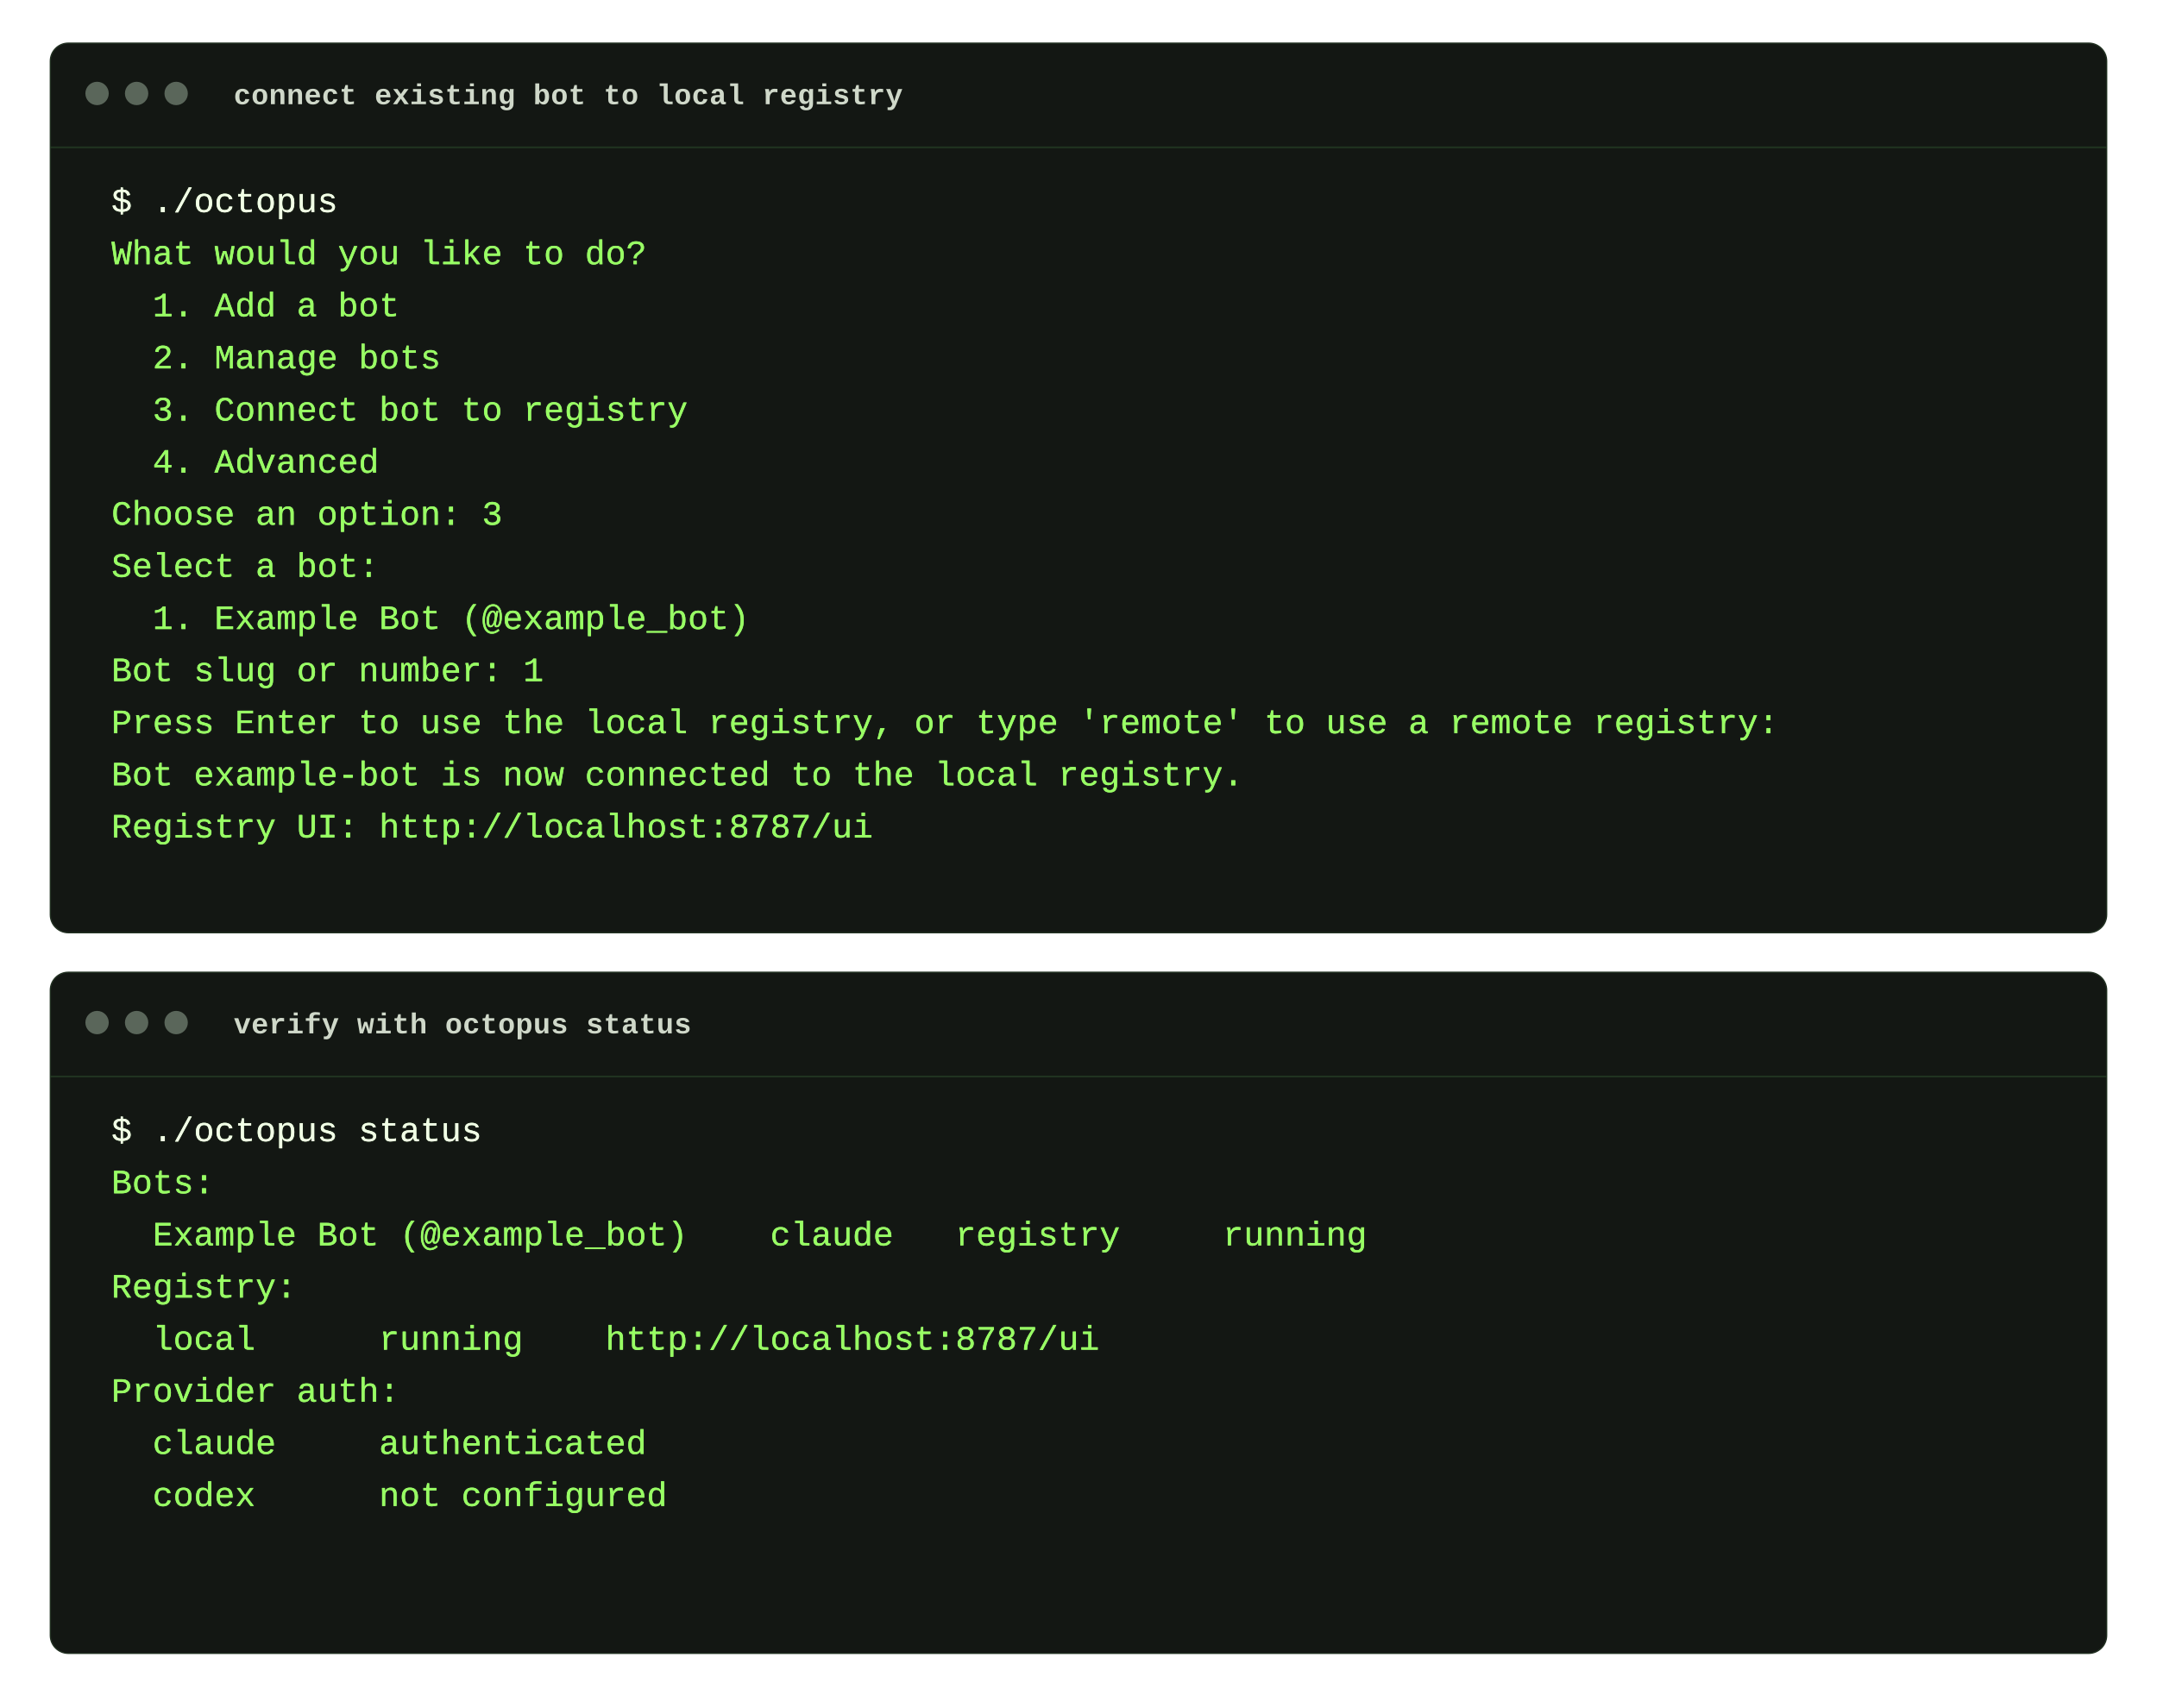
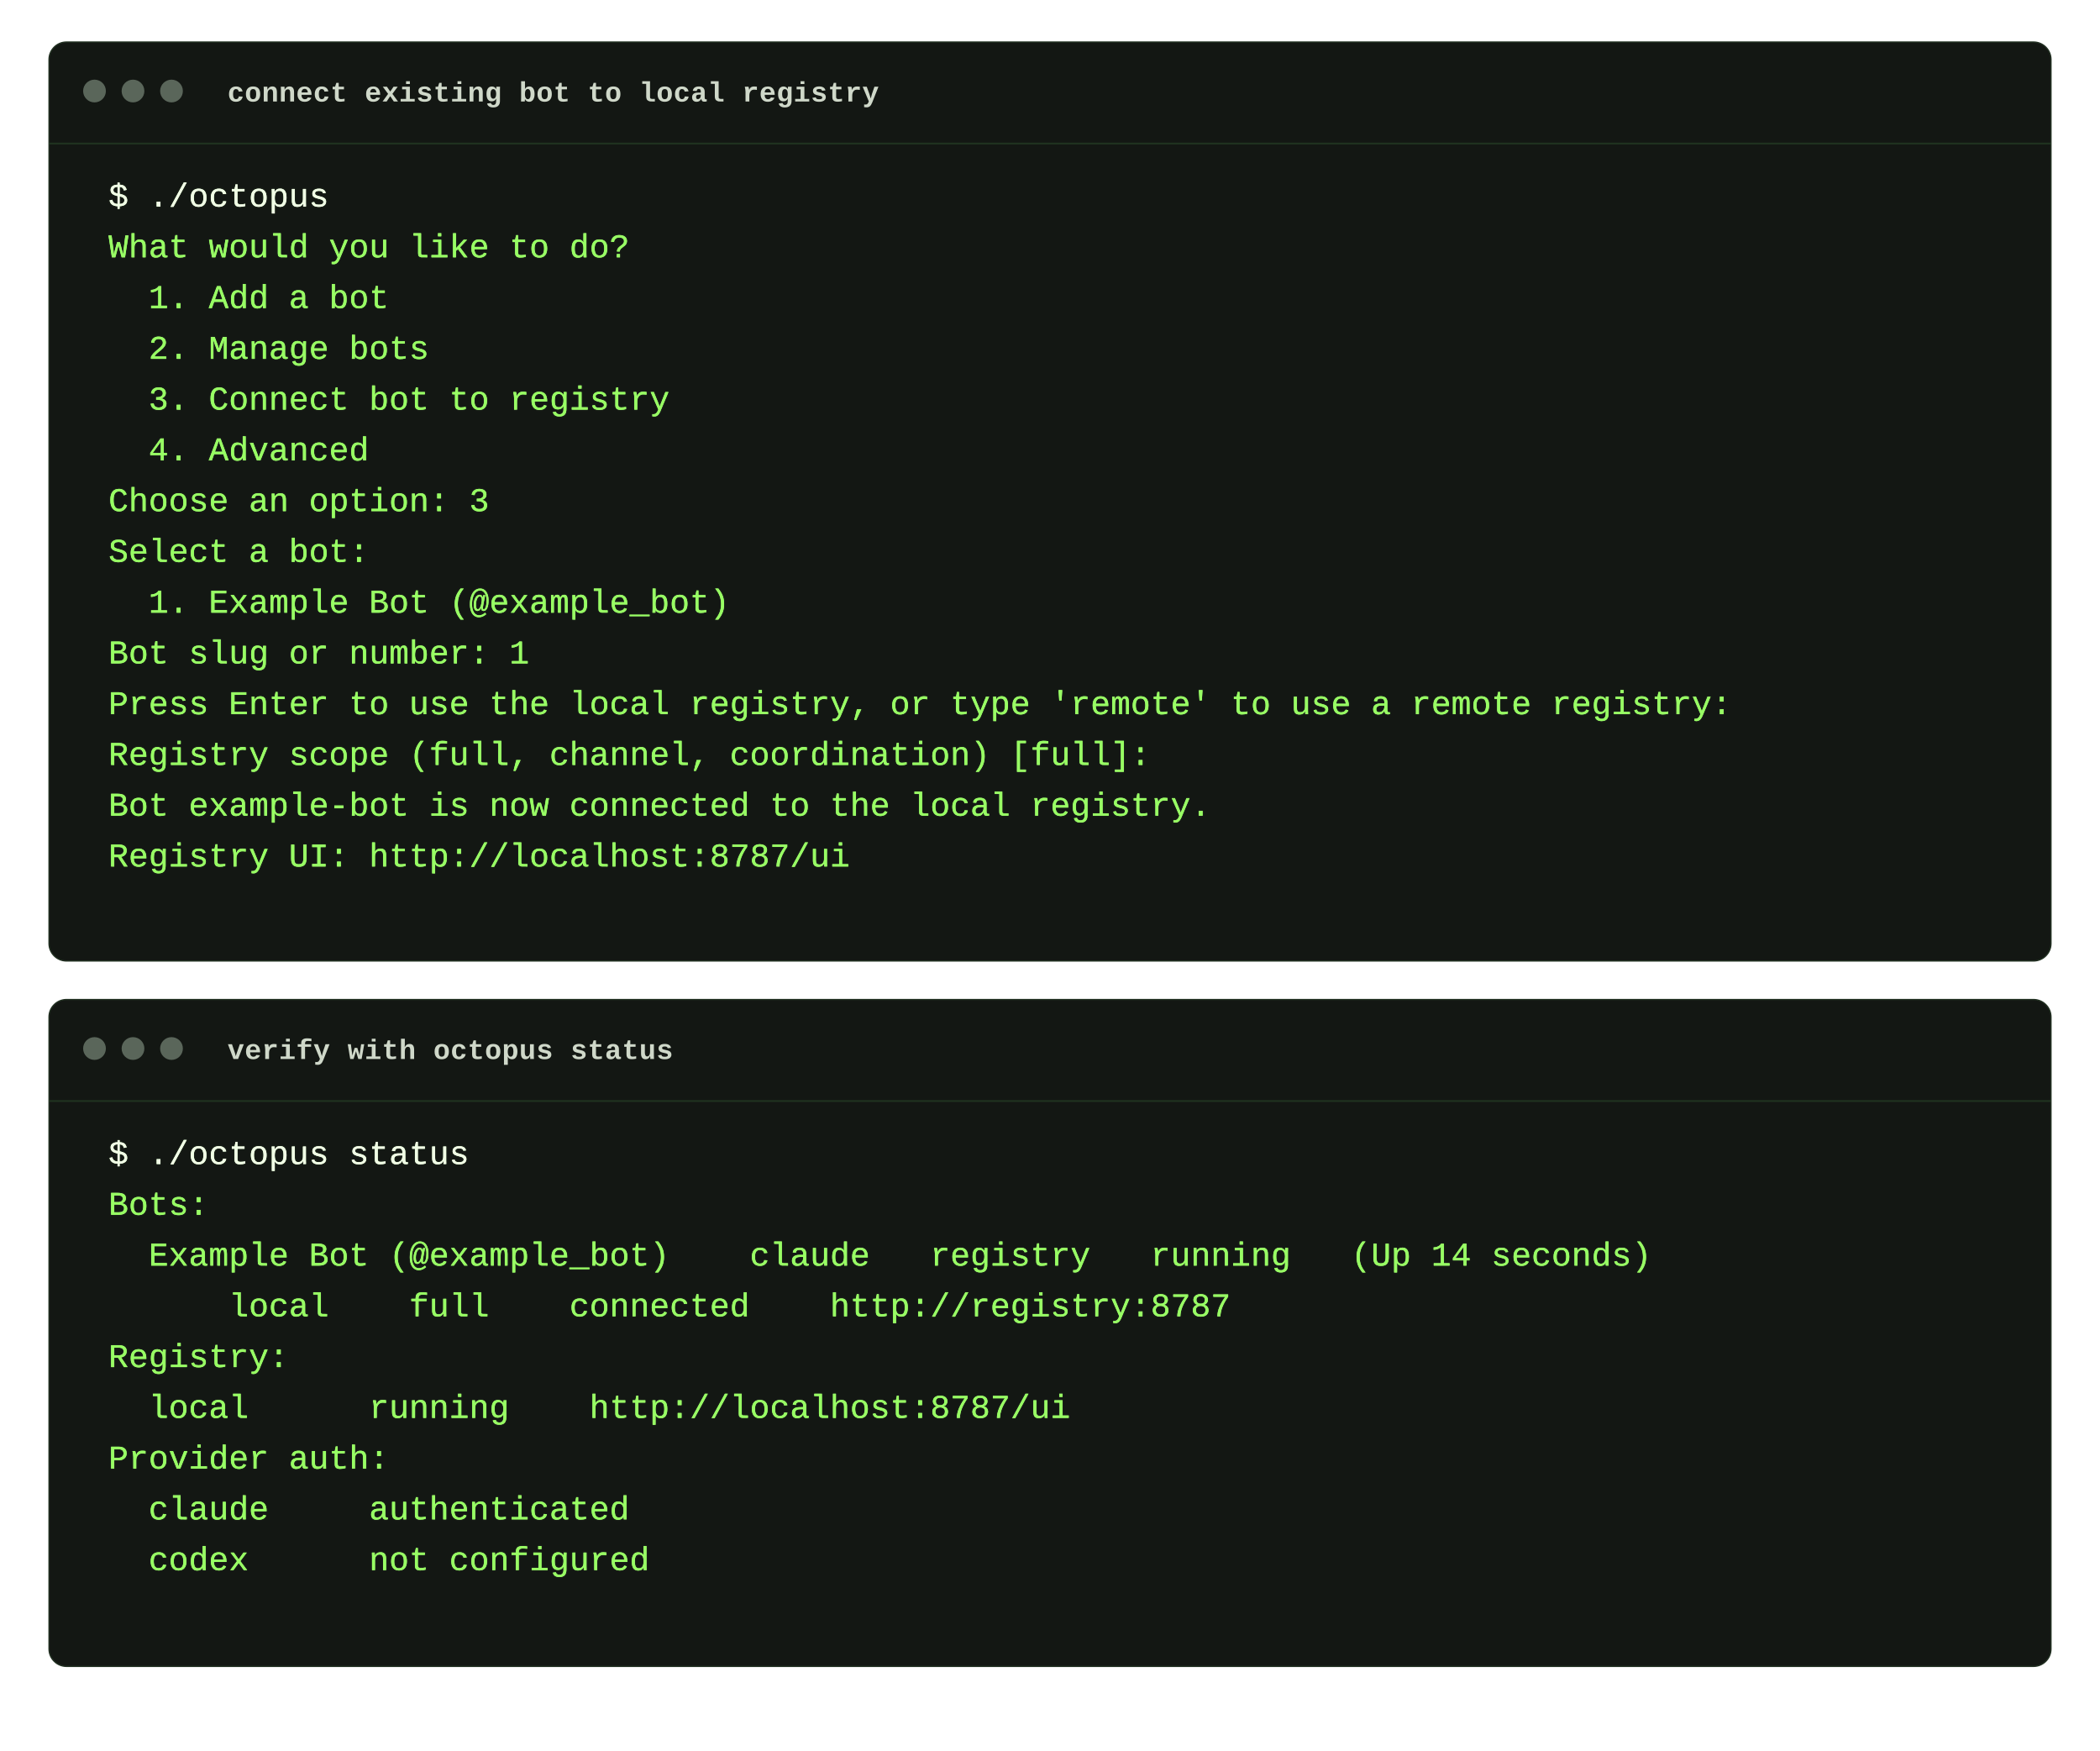
- <svg xmlns="http://www.w3.org/2000/svg" width="1200" height="950" viewBox="0 0 1200 950" role="img" aria-labelledby="title desc">
+ <svg xmlns="http://www.w3.org/2000/svg" width="1200" height="1000" viewBox="0 0 1200 1000" role="img" aria-labelledby="title desc">
  <style>
    .panel { fill: #131713; stroke: #223122; stroke-width: 0.7; }
    .rule { stroke: #274227; stroke-width: 1; opacity: 0.65; }
    .dot { fill: #5a665a; }
    .label { fill: #cfd8c9; font: 600 16px "IBM Plex Mono", "SFMono-Regular", Menlo, Monaco, Consolas, "Liberation Mono", monospace; letter-spacing: 0.2px; }
    .line { fill: #98ff64; font: 19px "IBM Plex Mono", "SFMono-Regular", Menlo, Monaco, Consolas, "Liberation Mono", monospace; letter-spacing: 0.05px; }
    .glow-copy { opacity: 0.42; filter: url(#crt-glow); }
    .prompt { fill: #f1ffe6; }
  </style>
  <defs>
    <filter id="crt-glow" x="-20%" y="-20%" width="140%" height="140%">
      <feGaussianBlur stdDeviation="0.6" result="blur" />
      <feColorMatrix in="blur" type="matrix" values="0 0 0 0 0.55 0 0 0 0 1 0 0 0 0 0.35 0 0 0 0.45 0" result="glow" />
      <feMerge>
        <feMergeNode in="glow" />
      </feMerge>
    </filter>
  </defs>
  <g transform="translate(28 24)">
-     <rect class="panel" x="0" y="0" width="1144" height="495" rx="10" />
+     <rect class="panel" x="0" y="0" width="1144" height="525" rx="10" />
    <circle class="dot" cx="26" cy="28" r="6.5" />
    <circle class="dot" cx="48" cy="28" r="6.5" />
    <circle class="dot" cx="70" cy="28" r="6.5" />
    <text class="label" x="102" y="34">connect existing bot to local registry</text>
    <line class="rule" x1="0" y1="58" x2="1144" y2="58" />
    <g id="copy-connect-local">
      <text class="line" xml:space="preserve">
        <tspan class="prompt" x="34" y="94">$ ./octopus</tspan>
        <tspan x="34" dy="29">What would you like to do?</tspan>
        <tspan x="34" dy="29">  1. Add a bot</tspan>
        <tspan x="34" dy="29">  2. Manage bots</tspan>
        <tspan x="34" dy="29">  3. Connect bot to registry</tspan>
        <tspan x="34" dy="29">  4. Advanced</tspan>
        <tspan x="34" dy="29">Choose an option: 3</tspan>
        <tspan x="34" dy="29" />
        <tspan x="34" dy="29">Select a bot:</tspan>
        <tspan x="34" dy="29">  1. Example Bot (@example_bot)</tspan>
        <tspan x="34" dy="29">Bot slug or number: 1</tspan>
        <tspan x="34" dy="29">Press Enter to use the local registry, or type 'remote' to use a remote registry:</tspan>
+         <tspan x="34" dy="29">Registry scope (full, channel, coordination) [full]:</tspan>
        <tspan x="34" dy="29">Bot example-bot is now connected to the local registry.</tspan>
        <tspan x="34" dy="29">Registry UI: http://localhost:8787/ui</tspan>
      </text>
    </g>
    <use href="#copy-connect-local" class="glow-copy" />
    <use href="#copy-connect-local" />
-     <rect class="panel" x="0" y="517" width="1144" height="379" rx="10" />
-     <circle class="dot" cx="26" cy="545" r="6.5" />
-     <circle class="dot" cx="48" cy="545" r="6.5" />
-     <circle class="dot" cx="70" cy="545" r="6.5" />
-     <text class="label" x="102" y="551">verify with octopus status</text>
-     <line class="rule" x1="0" y1="575" x2="1144" y2="575" />
+     <rect class="panel" x="0" y="547" width="1144" height="381" rx="10" />
+     <circle class="dot" cx="26" cy="575" r="6.5" />
+     <circle class="dot" cx="48" cy="575" r="6.5" />
+     <circle class="dot" cx="70" cy="575" r="6.5" />
+     <text class="label" x="102" y="581">verify with octopus status</text>
+     <line class="rule" x1="0" y1="605" x2="1144" y2="605" />
    <g id="copy-connect-local-status">
      <text class="line" xml:space="preserve">
-         <tspan class="prompt" x="34" y="611">$ ./octopus status</tspan>
+         <tspan class="prompt" x="34" y="641">$ ./octopus status</tspan>
        <tspan x="34" dy="29">Bots:</tspan>
-         <tspan x="34" dy="29">  Example Bot (@example_bot)    claude   registry     running</tspan>
+         <tspan x="34" dy="29">  Example Bot (@example_bot)    claude   registry   running   (Up 14 seconds)</tspan>
+         <tspan x="34" dy="29">      local    full    connected    http://registry:8787</tspan>
        <tspan x="34" dy="29" />
        <tspan x="34" dy="29">Registry:</tspan>
        <tspan x="34" dy="29">  local      running    http://localhost:8787/ui</tspan>
        <tspan x="34" dy="29" />
        <tspan x="34" dy="29">Provider auth:</tspan>
        <tspan x="34" dy="29">  claude     authenticated</tspan>
        <tspan x="34" dy="29">  codex      not configured</tspan>
      </text>
    </g>
    <use href="#copy-connect-local-status" class="glow-copy" />
    <use href="#copy-connect-local-status" />
  </g>
</svg>
